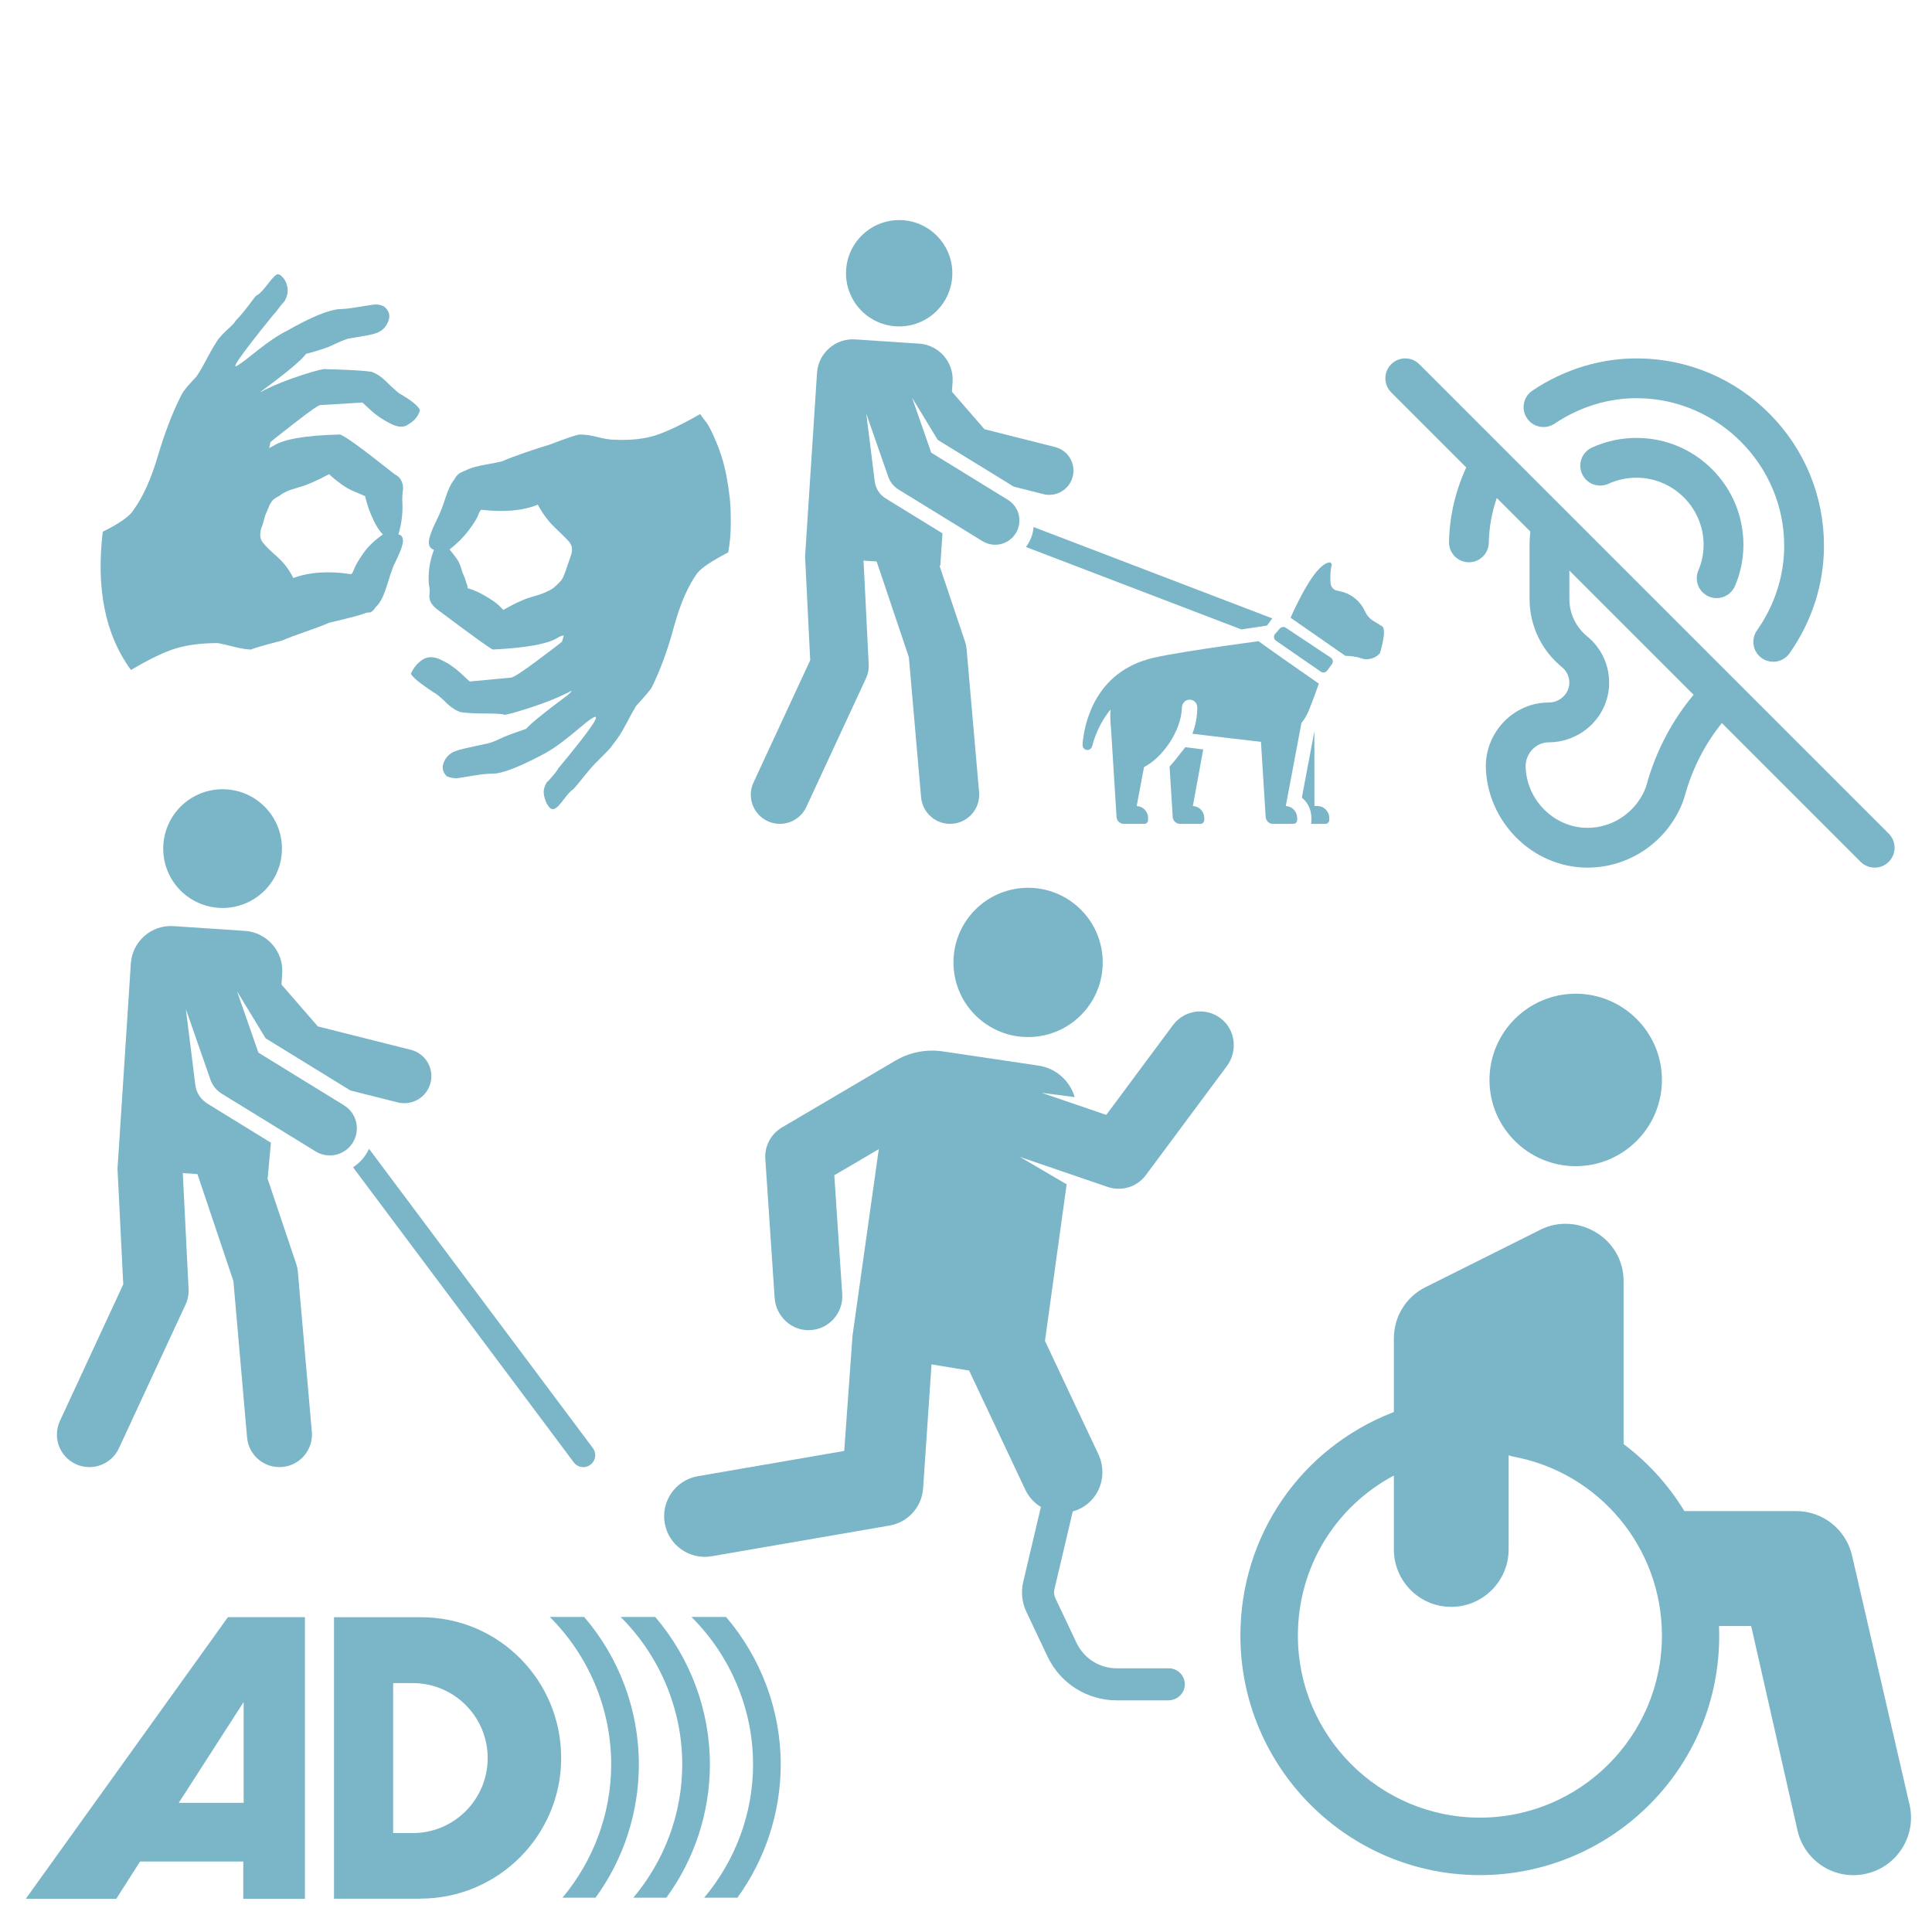
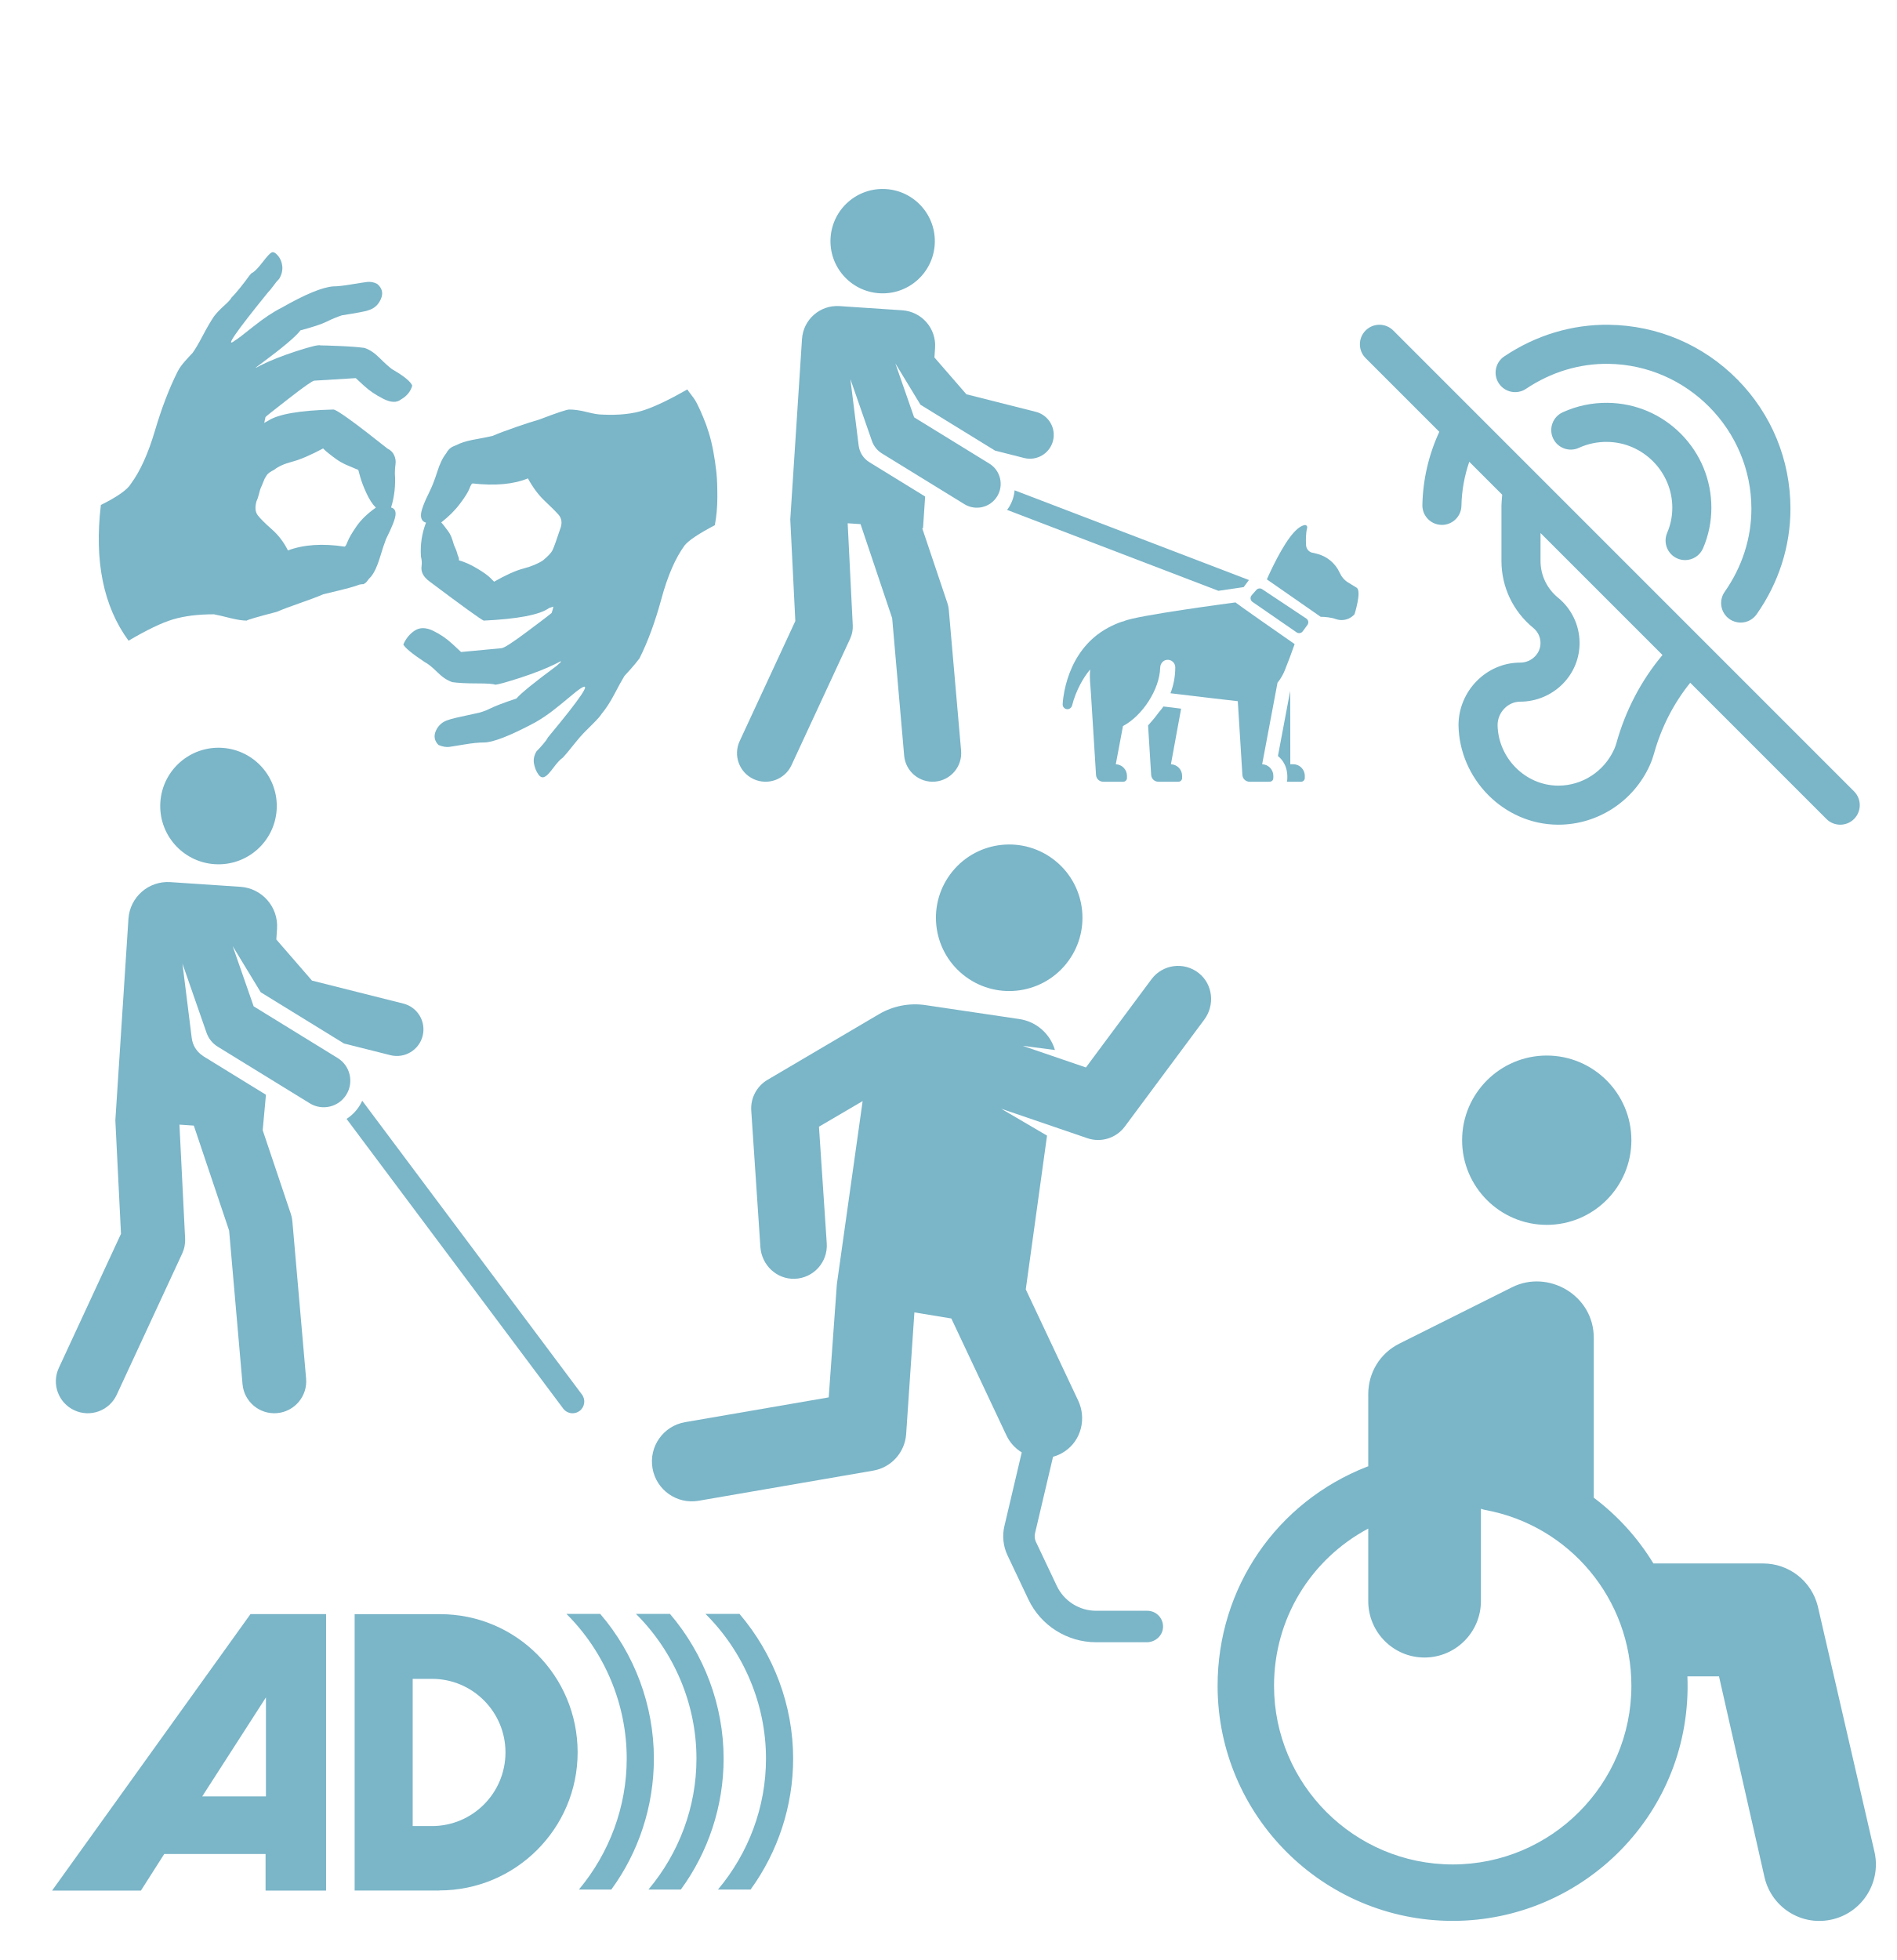
- <svg xmlns="http://www.w3.org/2000/svg" width="300mm" height="300mm" viewBox="0 0 300 300" version="1.1" id="svg8">
+ <svg xmlns="http://www.w3.org/2000/svg" width="300mm" height="310mm" viewBox="0 0 300 310" version="1.1" id="svg8">
  <defs id="defs2">
    </defs>
-   <g id="layer1" transform="translate(0,3)">
-     <g id="g3879" transform="matrix(0.1921144,0,0,0.1921144,116.5842,28.89449)" style="fill:#7ab5c8;fill-opacity:1">
+   <g id="layer1" transform="translate(0,13)">
+     <g id="g3879" transform="matrix(0.1921144,0,0,0.1921144,116.5842,14.60698)" style="fill:#7ab5c8;fill-opacity:1">
      <path id="path3861" d="m 457.95,485.47 h -2.37 l -0.076,-60.415 -10.103,53.644 c 8.861,7.224 7.625,17.615 7.733,18.126 0,1.048 -0.117,2.068 -0.328,3.054 h 11.662 c 1.687,0 3.054,-1.367 3.054,-3.054 v -1.782 c 0.001,-5.288 -4.285,-9.573 -9.572,-9.573 z" style="fill:#7ab5c8;fill-opacity:1" />
      <path id="path3863" d="m 417.213,339.626 c 1.526,-2.062 2.955,-3.99 4.302,-5.804 L 228.569,259.967 c -0.397,4.706 -1.865,9.393 -4.508,13.69 -0.521,0.847 -1.079,1.656 -1.665,2.435 l 174.02,66.611 z" style="fill:#7ab5c8;fill-opacity:1" />
      <g id="g3867" style="fill:#7ab5c8;fill-opacity:1">
        <path id="path3865" d="m 347.37,442.674 c -2.566,3.55 -5.614,7.275 -8.894,10.88 l 2.549,40.766 c 0.195,3.122 2.783,5.558 5.91,5.558 h 16.512 c 1.687,0 3.055,-1.367 3.055,-3.054 v -1.782 c 0,-5.166 -4.095,-9.364 -9.214,-9.554 l 8.388,-45.759 c 0,0 -9.971,-1.235 -14.538,-1.808 -1.17,1.681 -2.43,3.266 -3.768,4.753 z" style="fill:#7ab5c8;fill-opacity:1" />
      </g>
      <path id="path3869" d="m 510.446,340.287 -7.302,-4.47 c -3.046,-1.865 -5.382,-4.653 -6.848,-7.909 -3.534,-7.846 -10.538,-13.735 -19.09,-15.767 l -4.307,-1.023 c -2.487,-0.949 -4.174,-3.269 -4.332,-5.926 -0.134,-2.256 -0.185,-4.634 -0.085,-6.974 0.11,-2.593 0.405,-5.137 0.981,-7.409 0.326,-1.288 -0.831,-2.493 -2.134,-2.234 -3.969,0.789 -8.161,4.803 -12.104,10.081 -9.508,12.725 -18.938,34.632 -18.938,34.632 l 44.3,30.807 c 3.547,0 8.764,0.52 12.344,1.826 1.597,0.583 3.25,0.866 4.887,0.866 4.002,0 7.906,-1.69 10.65,-4.814 0,10e-4 5.833,-18.235 1.978,-21.686 z" style="fill:#7ab5c8;fill-opacity:1" />
      <path id="path3871" d="m 424.449,351.831 36.317,25.063 c 1.637,1.13 3.875,0.754 5.053,-0.849 l 3.87,-5.266 c 1.243,-1.692 0.821,-4.079 -0.927,-5.241 l -36.36,-24.175 c -1.536,-1.022 -3.592,-0.747 -4.806,0.642 l -3.827,4.378 c -1.446,1.654 -1.128,4.199 0.68,5.448 z" style="fill:#7ab5c8;fill-opacity:1" />
      <path id="path3873" d="m 214.206,264.947 c 5.674,-9.222 2.797,-21.298 -6.425,-26.971 l -61.941,-38.107 -15.477,-44.434 20.705,34.066 61.396,37.771 23.955,6.086 c 10.502,2.644 21.155,-3.729 23.797,-14.227 2.643,-10.5 -3.727,-21.155 -14.227,-23.797 l -57.128,-14.436 -26.299,-30.295 0.532,-7.951 c 1.07,-15.995 -11.03,-29.829 -27.025,-30.898 l -51.647,-3.453 c -15.995,-1.069 -29.828,11.03 -30.898,27.024 l -9.656,148.61 c 0,0 2.793,56.228 4.157,83.663 L 2.188,466.45 c -5.466,11.788 -0.341,25.774 11.447,31.24 11.787,5.465 25.774,0.341 31.24,-11.447 l 48.278,-104.12 c 1.605,-3.46 2.343,-7.259 2.154,-11.068 l -4.185,-83.96 10.606,0.709 26.032,77.413 9.88,113.175 c 1.125,12.887 12.478,22.524 25.483,21.391 12.944,-1.13 22.521,-12.539 21.391,-25.483 L 174.39,358.332 c -0.162,-1.856 -0.544,-3.687 -1.138,-5.453 l -20.741,-61.679 0.647,0.043 1.75,-26.175 c -12.978,-7.984 -31.921,-19.638 -45.955,-28.272 -5.006,-3.08 -8.066,-8.225 -8.771,-13.632 l -6.847,-54.833 17.773,51.027 c 1.485,4.263 4.396,7.884 8.241,10.249 l 67.886,41.765 c 9.182,5.649 21.272,2.838 26.971,-6.425 z" style="fill:#7ab5c8;fill-opacity:1" />
      <path id="path3875" d="M 117.057,97.712 C 140.735,99.295 161.212,81.384 162.796,57.706 164.379,34.029 146.468,13.551 122.791,11.968 99.114,10.385 78.636,28.296 77.053,51.973 75.469,75.651 93.38,96.128 117.057,97.712 Z" style="fill:#7ab5c8;fill-opacity:1" />
      <path id="path3877" d="m 451.053,408.16 c 2.878,-7.115 5.659,-14.673 8.095,-21.601 -49.285,-34.284 -48.669,-34.3 -48.669,-34.3 0,0 -82.815,10.85 -91.921,15.462 -4.153,0.858 -14.441,5.306 -21.928,11.163 -6.147,4.729 -11.289,10.487 -15.304,16.7 -0.002,0.003 -0.004,0.006 -0.006,0.009 -4.06,6.2 -7.002,12.859 -9.166,19.61 -2.052,6.452 -3.619,14.024 -4.004,20.815 -0.115,2.003 1.322,3.859 3.453,4.127 1.998,0.251 3.837,-1.162 4.328,-3.115 l 0.023,-0.092 c 1.458,-5.786 3.848,-11.886 6.76,-17.377 2.328,-4.368 5.02,-8.472 8.083,-12.125 -0.676,8.139 0.204,11.601 0.746,21.623 0.787,12.592 2.984,47.729 4.08,65.264 v 0.003 c 0.195,3.126 2.784,5.552 5.916,5.552 h 16.506 c 1.687,0 3.054,-1.368 3.054,-3.054 v -1.782 c 0,-5.166 -4.095,-9.364 -9.214,-9.554 0.738,-3.919 5.923,-31.45 5.923,-31.45 15.947,-8.442 30.181,-30.057 30.653,-48.171 0.081,-3.126 2.258,-5.909 5.358,-6.32 3.805,-0.505 7.053,2.442 7.053,6.147 0,7.625 -1.427,14.856 -3.966,21.344 17.898,2.235 55.44,6.531 55.44,6.531 l 3.798,60.754 c 0.195,3.12 2.78,5.556 5.906,5.558 18.211,0.012 16.961,0.073 17.705,-0.242 2.187,-0.925 1.865,-3.087 1.865,-4.602 -0.003,-5.059 -4.003,-9.355 -9.213,-9.549 0,0 0,0 -10e-4,0 l 12.639,-67.11 c 2.449,-3.038 4.488,-6.461 6.008,-10.218 z" style="fill:#7ab5c8;fill-opacity:1" />
    </g>
-     <g id="g4146" transform="matrix(0.09992727,0,0,0.09992727,10.74844,23.45722)" style="fill:#7ab5c8;fill-opacity:1">
+     <g id="g4146" transform="matrix(0.09992727,0,0,0.09992727,10.74844,10.75721)" style="fill:#7ab5c8;fill-opacity:1">
      <g id="g4114" style="fill:#7ab5c8;fill-opacity:1" transform="translate(38.52276,77.04552)">
        <g id="g4112" style="fill:#7ab5c8;fill-opacity:1">
          <g id="g4110" style="fill:#7ab5c8;fill-opacity:1">
            <path id="path4106" d="m 311.7,315.5 c 23.9,-18.6 37.1,-27.8 39.8,-27.8 l 65.6,-4 12.9,11.9 c 8.6,8 18.9,14.9 30.8,20.9 11.9,6 21.2,6.3 27.8,1 9.3,-5.3 15.3,-12.6 17.9,-21.9 -2.6,-6.6 -13.3,-15.3 -31.8,-25.9 -5.3,-4 -11.9,-9.9 -19.9,-17.9 -8,-8 -15.9,-13.3 -23.9,-15.9 -9.3,-1.3 -22.2,-2.3 -38.8,-3 -16.6,-0.7 -26.9,-1 -30.8,-1 -2.7,-1.3 -15.3,1.7 -37.8,9 -22.5,7.3 -41.8,14.9 -57.7,22.9 -9.3,5.3 -9.3,4.6 0,-2 35.8,-26.5 57,-44.4 63.7,-53.7 19.9,-5.3 33.8,-9.9 41.8,-13.9 8,-4 15.9,-7.3 23.9,-9.9 25.2,-4 39.1,-6.6 41.8,-8 9.3,-2.7 15.9,-8.6 19.9,-17.9 4,-9.3 2,-17.2 -6,-23.9 -5.3,-2.7 -10.6,-3.6 -15.9,-3 -5.3,0.7 -13.9,2 -25.9,4 -11.9,2 -21.2,3 -27.8,3 -17.2,1.3 -44.4,12.6 -81.6,33.8 -13.3,6.6 -28.2,16.6 -44.8,29.8 -16.6,13.3 -26.2,20.6 -28.8,21.9 -17.2,13.3 0,-11.9 51.7,-75.6 2.7,-2.7 5.6,-6.3 9,-10.9 3.3,-4.7 6.3,-8.3 9,-10.9 4,-6.6 5.6,-13.3 5,-19.9 -0.7,-6.6 -3,-12.3 -7,-16.9 -4,-4.7 -7.3,-6.3 -9.9,-5 -2.7,1.3 -7.3,6.3 -13.9,14.9 -6.6,8.6 -11.9,14.3 -15.9,16.9 -1.3,0 -3.6,2.3 -7,7 -3.4,4.7 -7.6,10.3 -12.9,16.9 -5.3,6.6 -9.9,11.9 -13.9,15.9 -1.3,2.7 -5.3,7 -11.9,12.9 -6.6,6 -11.9,11.6 -15.9,16.9 -5.3,8 -11.3,18.2 -17.9,30.8 -6.6,12.6 -11.9,21.5 -15.9,26.9 -2.7,2.7 -6.6,7 -11.9,12.9 -5.3,6 -9.3,11.6 -11.9,16.9 -13.3,26.5 -25.2,57.7 -35.8,93.5 C 88.5,403 75.9,430.9 61.3,450.7 56,460 40.1,471.3 13.6,484.5 3,573.3 17.6,645 57.4,699.3 c 29.2,-17.2 52.7,-28.5 70.6,-33.8 17.9,-5.3 39.5,-8 64.6,-8 6.6,1.3 15.3,3.3 25.9,6 10.6,2.6 19.2,4 25.9,4 1.3,-1.3 17.2,-6 47.7,-13.9 9.3,-4 21.5,-8.6 36.8,-13.9 15.3,-5.3 27.5,-9.9 36.8,-13.9 5.3,-1.3 13.6,-3.3 24.9,-6 11.3,-2.7 20.9,-5.3 28.8,-8 2.7,-1.3 6,-2 9.9,-2 2.7,-1.3 4.6,-3 6,-5 1.3,-2 3.3,-4.3 6,-7 5.3,-6.6 9.9,-16.6 13.9,-29.8 4,-13.3 7.3,-23.2 9.9,-29.8 9.3,-18.6 14.3,-31.2 14.9,-37.8 0.7,-6.6 -1.7,-10.6 -7,-11.9 5.3,-17.2 7.3,-35.1 6,-53.7 0,-5.3 0.3,-10.3 1,-14.9 0.7,-4.6 0,-9.3 -2,-13.9 -2,-4.6 -5.6,-8.3 -10.9,-10.9 -51.7,-41.1 -80.2,-61.7 -85.5,-61.7 -53,1.3 -87.5,7.3 -103.4,17.9 -3.2,1.6 -5.1,2.7 -5.9,3.3 0,0.3 0,0.5 0,0.7 -0.5,0 -0.5,-0.2 0,-0.7 0.2,-1.6 0.8,-4.7 1.9,-9.3 1,-1.3 13.6,-11.2 37.5,-29.8 z m -38.8,127.3 c 0.7,-1.3 1.7,-3 3,-5 1.3,-2 3,-3.6 5,-5 2,-1.3 4.3,-2.7 7,-4 6.6,-5.3 16.2,-9.6 28.8,-12.9 12.6,-3.3 28.8,-10.3 48.7,-20.9 l 2,2 c 1.3,1.3 3.6,3.3 7,6 3.3,2.7 7.3,5.6 11.9,9 4.6,3.3 9.9,6.3 15.9,9 6,2.6 12.3,5.3 18.9,8 l 3,10.9 c 2,7.3 5.3,15.9 9.9,25.9 4.6,10 9.6,17.6 14.9,22.9 -13.3,9.3 -23.5,19.2 -30.8,29.8 -7.3,10.6 -11.9,18.6 -13.9,23.9 -2,5.3 -3.6,8 -5,8 -34.5,-5.3 -64.3,-3.3 -89.5,6 -6.6,-13.3 -15.3,-24.5 -25.9,-33.8 -10.6,-9.3 -17.9,-16.6 -21.9,-21.9 -4,-5.3 -4.6,-12.6 -2,-21.9 1.3,-2.7 2.7,-6.6 4,-11.9 1.3,-5.3 2.3,-8.6 3,-9.9 0.7,-1.3 1.7,-3.6 3,-7 1.4,-3.5 2.4,-5.9 3,-7.2 z" style="fill:#7ab5c8;fill-opacity:1" />
            <path id="path4108" d="m 988,432.9 c -1.3,-11.9 -3,-23.2 -5,-33.8 -2,-10.6 -4.3,-20.2 -7,-28.8 -2.6,-8.6 -5.6,-16.9 -9,-24.9 -3.3,-8 -6.3,-14.6 -9,-19.9 -2.6,-5.3 -5.3,-9.6 -8,-12.9 -2.6,-3.3 -4.6,-6 -6,-8 l -2,-3 c -27.8,15.9 -50.7,26.9 -68.6,32.8 -17.9,6 -40.1,8.3 -66.6,7 -5.3,0 -13.3,-1.3 -23.9,-4 -10.6,-2.7 -19.9,-4 -27.8,-4 -4,0 -19.9,5.3 -47.7,15.9 -9.3,2.7 -21.5,6.6 -36.8,11.9 -15.3,5.3 -27.5,9.9 -36.8,13.9 -5.3,1.3 -13.6,3 -24.9,5 -11.3,2 -20.2,4.3 -26.9,7 -2.6,1.3 -5.6,2.7 -9,4 -3.3,1.3 -6,3 -8,5 -2,2 -3.6,4.3 -5,7 -5.3,6.6 -9.9,16.2 -13.9,28.8 -4,12.6 -8,22.9 -11.9,30.8 -9.3,18.6 -13.9,31.2 -13.9,37.8 0,6.6 2.7,10.6 8,11.9 -6.6,17.2 -9.3,35.1 -8,53.7 1.3,5.3 1.7,10.3 1,14.9 -0.7,4.6 0,9 2,12.9 2,4 5.6,8 10.9,11.9 53,39.8 81.6,60.3 85.5,61.7 54.4,-2.6 88.8,-9.3 103.4,-19.9 l 6,-2 c 1.3,-1.3 0.7,2 -2,9.9 -1.3,1.3 -13.9,10.9 -37.8,28.8 -23.9,17.9 -37.8,26.9 -41.8,26.9 l -63.7,6 -13.9,-12.9 c -9.3,-8.6 -19.6,-15.6 -30.8,-20.9 -11.3,-5.3 -20.9,-5.3 -28.8,0 -8,5.3 -13.9,12.6 -17.9,21.9 2.7,5.3 13.9,14.6 33.8,27.8 5.3,2.7 11.9,8 19.9,15.9 8,8 15.9,13.3 23.9,15.9 9.3,1.3 22.2,2 38.8,2 16.6,0 26.2,0.7 28.8,2 4,0 17.2,-3.6 39.8,-10.9 22.5,-7.3 41.8,-14.9 57.7,-22.9 9.3,-5.3 9.3,-4 0,4 -35.8,26.5 -57,43.8 -63.6,51.7 -19.9,6.6 -33.8,11.9 -41.8,15.9 -8,4 -15.9,6.6 -23.9,8 -25.2,5.3 -39.1,8.6 -41.8,9.9 -9.3,2.7 -15.9,8.3 -19.9,16.9 -4,8.6 -2.6,16.2 4,22.9 6.6,2.7 12.3,3.6 16.9,3 4.6,-0.7 12.9,-2 24.9,-4 11.9,-2 21.9,-3 29.8,-3 14.6,0 41.8,-10.6 81.5,-31.8 9.3,-5.3 18.2,-11.3 26.9,-17.9 8.6,-6.6 17.2,-13.6 25.9,-20.9 8.6,-7.3 14.9,-12.3 18.9,-14.9 18.6,-11.9 1.3,13.9 -51.7,77.6 -1.3,2.7 -3.7,6 -7,9.9 -3.3,4 -7,8 -10.9,11.9 -4,6.6 -5.3,13.3 -4,19.9 1.3,6.6 3.6,12.3 7,16.9 3.3,4.7 7,5.6 10.9,3 2.7,-1.3 7,-6 12.9,-13.9 6,-8 10.9,-13.3 14.9,-15.9 1.3,-1.3 3.6,-4 7,-8 3.3,-4 7.6,-9.3 12.9,-15.9 5.3,-6.6 9.9,-11.9 13.9,-15.9 l 14.9,-14.9 c 6,-6 10.3,-10.9 12.9,-14.9 6.6,-8 13.3,-18.2 19.9,-30.8 6.6,-12.6 11.9,-22.2 15.9,-28.8 1.3,-1.3 4.6,-5 9.9,-10.9 5.3,-6 9.9,-11.6 13.9,-16.9 13.3,-26.5 24.9,-58 34.8,-94.5 9.9,-36.5 22.2,-64.6 36.8,-84.5 6.6,-8 22.5,-18.6 47.7,-31.8 2.7,-14.6 4,-29.2 4,-43.8 0,-14.6 -0.2,-27.9 -1.5,-39.8 z m -246.6,87.5 c -6.6,19.9 -10.9,31.8 -12.9,35.8 -2,4 -7,9.3 -14.9,15.9 -8,5.3 -18.2,9.6 -30.8,12.9 -12.6,3.3 -28.2,10.3 -46.7,20.9 l -6,-6 c -4,-4 -10.9,-9 -20.9,-14.9 -9.9,-6 -19.6,-10.3 -28.8,-12.9 v -2 c 0,-1.3 -0.3,-2.6 -1,-4 -0.7,-1.3 -1.3,-3.3 -2,-6 -0.7,-2.6 -1.7,-5.3 -3,-8 -1.3,-2.6 -2.3,-5.3 -3,-8 -0.7,-2.7 -1.7,-5.6 -3,-9 -1.3,-3.3 -3,-6.3 -5,-9 l -6,-8 c -2,-2.6 -3.6,-4.6 -5,-6 11.9,-9.3 21.9,-19.2 29.8,-29.8 8,-10.6 12.9,-18.6 14.9,-23.9 2,-5.3 3.6,-8 5,-8 35.8,4 65,1.3 87.5,-8 8,14.6 16.9,26.5 26.8,35.8 9.9,9.3 17.2,16.6 21.9,21.9 4.7,5.7 5.7,12.3 3.1,20.3 z" style="fill:#7ab5c8;fill-opacity:1" />
          </g>
        </g>
      </g>
      <g id="g4116" style="fill:#7ab5c8;fill-opacity:1" />
      <g id="g4118" style="fill:#7ab5c8;fill-opacity:1" />
      <g id="g4120" style="fill:#7ab5c8;fill-opacity:1" />
      <g id="g4122" style="fill:#7ab5c8;fill-opacity:1" />
      <g id="g4124" style="fill:#7ab5c8;fill-opacity:1" />
      <g id="g4126" style="fill:#7ab5c8;fill-opacity:1" />
      <g id="g4128" style="fill:#7ab5c8;fill-opacity:1" />
      <g id="g4130" style="fill:#7ab5c8;fill-opacity:1" />
      <g id="g4132" style="fill:#7ab5c8;fill-opacity:1" />
      <g id="g4134" style="fill:#7ab5c8;fill-opacity:1" />
      <g id="g4136" style="fill:#7ab5c8;fill-opacity:1" />
      <g id="g4138" style="fill:#7ab5c8;fill-opacity:1" />
      <g id="g4140" style="fill:#7ab5c8;fill-opacity:1" />
      <g id="g4142" style="fill:#7ab5c8;fill-opacity:1" />
      <g id="g4144" style="fill:#7ab5c8;fill-opacity:1" />
    </g>
-     <path id="path4175" d="m 230.717,115.972 c 0,0 0,-0.002 0,-0.006 z m 10.677,-53.186 c 3.951,-2.648 8.458,-4.016 13.036,-3.953 12.472,0.169 22.618,10.449 22.618,22.916 0,4.661 -1.462,9.206 -4.227,13.144 -0.98,1.396 -0.643,3.323 0.753,4.303 0.54,0.379 1.159,0.561 1.772,0.561 0.972,0 1.929,-0.458 2.531,-1.314 3.499,-4.983 5.348,-10.756 5.348,-16.694 0,-7.702 -2.982,-14.962 -8.396,-20.442 -5.409,-5.474 -12.624,-8.546 -20.316,-8.651 -5.834,-0.08 -11.562,1.65 -16.559,4.999 -1.417,0.95 -1.796,2.869 -0.846,4.285 0.95,1.417 2.869,1.795 4.285,0.846 z m 51.892,68.034 c -0.603,0.603 -1.393,0.905 -2.184,0.905 -0.791,0 -1.581,-0.302 -2.184,-0.905 L 267.372,109.274 c -2.615,3.236 -4.576,7.056 -5.729,11.2 -0.176,0.632 -0.398,1.248 -0.66,1.833 -2.572,5.729 -8.245,9.417 -14.472,9.417 -0.033,0 -0.064,0 -0.097,-3.2e-4 -8.536,-0.052 -15.568,-7.224 -15.698,-15.752 0.015,-5.379 4.384,-9.884 9.762,-9.884 0.885,0 1.713,-0.347 2.332,-0.978 0.581,-0.593 0.893,-1.364 0.878,-2.172 -0.017,-0.907 -0.432,-1.757 -1.137,-2.333 -3.203,-2.617 -5.04,-6.476 -5.04,-10.589 v -8.792 c 0,-0.021 0.052,-1.151 0.117,-1.692 l -5.209,-5.209 c -0.77,2.235 -1.194,4.588 -1.241,6.958 -0.033,1.685 -1.41,3.027 -3.087,3.027 -0.021,0 -0.042,-1.35e-4 -0.062,-5.72e-4 -1.705,-0.034 -3.061,-1.444 -3.027,-3.15 0.079,-3.996 1.001,-7.954 2.677,-11.575 L 216.023,57.926 c -1.206,-1.206 -1.206,-3.162 0,-4.368 1.206,-1.206 3.162,-1.206 4.368,0 l 72.894,72.894 c 1.206,1.206 1.206,3.162 0,4.368 z M 262.983,104.885 243.69,85.592 v 4.424 c 0,2.25 1.01,4.366 2.771,5.805 2.112,1.725 3.353,4.276 3.405,6.999 0.047,2.48 -0.892,4.83 -2.644,6.616 -1.764,1.798 -4.222,2.83 -6.742,2.83 -1.981,0 -3.579,1.725 -3.584,3.706 0.093,5.183 4.365,9.543 9.558,9.575 0.019,0 0.04,1.5e-4 0.059,1.5e-4 3.797,0 7.26,-2.259 8.836,-5.769 0.136,-0.303 0.252,-0.625 0.345,-0.959 1.439,-5.174 3.938,-9.937 7.291,-13.934 z m -32.266,11.083 c -1.7e-4,-0.002 -1.7e-4,-0.006 0,0 z m 38.685,-27.967 c 0.872,-2.033 1.314,-4.189 1.314,-6.407 0,-4.393 -1.701,-8.533 -4.789,-11.659 -3.084,-3.122 -7.199,-4.874 -11.586,-4.933 -2.487,-0.032 -4.894,0.47 -7.147,1.499 -1.552,0.708 -2.236,2.54 -1.528,4.092 0.708,1.552 2.54,2.236 4.092,1.528 1.416,-0.646 2.932,-0.963 4.498,-0.942 5.669,0.077 10.281,4.749 10.281,10.415 0,1.377 -0.274,2.713 -0.814,3.973 -0.672,1.568 0.054,3.384 1.622,4.056 0.397,0.17 0.81,0.251 1.216,0.251 1.198,-1.46e-4 2.338,-0.702 2.84,-1.873 z" style="fill:#7ab5c8;fill-opacity:1;stroke-width:0.154" />
-     <g id="g4255" transform="matrix(0.2673268,0,0,0.2673268,176.2391,151.3041)" style="fill:#7ab5c8;fill-opacity:1">
+     <path id="path4175" d="m 230.717,101.684 c 0,0 0,-0.002 0,-0.006 z m 10.677,-53.186 c 3.951,-2.648 8.458,-4.016 13.036,-3.953 12.472,0.169 22.618,10.449 22.618,22.916 0,4.661 -1.462,9.206 -4.227,13.144 -0.98,1.396 -0.643,3.323 0.753,4.303 0.54,0.379 1.159,0.561 1.772,0.561 0.972,0 1.929,-0.458 2.531,-1.314 3.499,-4.983 5.348,-10.756 5.348,-16.694 0,-7.702 -2.982,-14.962 -8.396,-20.442 -5.409,-5.474 -12.624,-8.546 -20.316,-8.651 -5.834,-0.08 -11.562,1.65 -16.559,4.999 -1.417,0.95 -1.796,2.869 -0.846,4.285 0.95,1.417 2.869,1.795 4.285,0.846 z m 51.892,68.034 c -0.603,0.603 -1.393,0.905 -2.184,0.905 -0.791,0 -1.581,-0.302 -2.184,-0.905 L 267.372,94.986 c -2.615,3.236 -4.576,7.056 -5.729,11.2 -0.176,0.632 -0.398,1.248 -0.66,1.833 -2.572,5.729 -8.245,9.417 -14.472,9.417 -0.033,0 -0.064,0 -0.097,-3.2e-4 -8.536,-0.052 -15.568,-7.224 -15.698,-15.752 0.015,-5.379 4.384,-9.884 9.762,-9.884 0.885,0 1.713,-0.347 2.332,-0.978 0.581,-0.593 0.893,-1.364 0.878,-2.172 -0.017,-0.907 -0.432,-1.757 -1.137,-2.333 -3.203,-2.617 -5.04,-6.476 -5.04,-10.589 v -8.792 c 0,-0.021 0.052,-1.151 0.117,-1.692 l -5.209,-5.209 c -0.77,2.235 -1.194,4.588 -1.241,6.958 -0.033,1.685 -1.41,3.027 -3.087,3.027 -0.021,0 -0.042,-1.35e-4 -0.062,-5.72e-4 -1.705,-0.034 -3.061,-1.444 -3.027,-3.15 0.079,-3.996 1.001,-7.954 2.677,-11.575 L 216.023,43.638 c -1.206,-1.206 -1.206,-3.162 0,-4.368 1.206,-1.206 3.162,-1.206 4.368,0 l 72.894,72.894 c 1.206,1.206 1.206,3.162 0,4.368 z M 262.983,90.598 243.69,71.304 v 4.424 c 0,2.25 1.01,4.366 2.771,5.805 2.112,1.725 3.353,4.276 3.405,6.999 0.047,2.48 -0.892,4.83 -2.644,6.616 -1.764,1.798 -4.222,2.83 -6.742,2.83 -1.981,0 -3.579,1.725 -3.584,3.706 0.093,5.183 4.365,9.543 9.558,9.575 0.019,0 0.04,1.5e-4 0.059,1.5e-4 3.797,0 7.26,-2.259 8.836,-5.769 0.136,-0.303 0.252,-0.625 0.345,-0.959 1.439,-5.174 3.938,-9.937 7.291,-13.934 z m -32.266,11.082 c -1.7e-4,-0.002 -1.7e-4,-0.006 0,0 z m 38.685,-27.967 c 0.872,-2.033 1.314,-4.189 1.314,-6.407 0,-4.393 -1.701,-8.533 -4.789,-11.659 -3.084,-3.122 -7.199,-4.874 -11.586,-4.933 -2.487,-0.032 -4.894,0.47 -7.147,1.499 -1.552,0.708 -2.236,2.54 -1.528,4.092 0.708,1.552 2.54,2.236 4.092,1.528 1.416,-0.646 2.932,-0.963 4.498,-0.942 5.669,0.077 10.281,4.749 10.281,10.415 0,1.377 -0.274,2.713 -0.814,3.973 -0.672,1.568 0.054,3.384 1.622,4.056 0.397,0.17 0.81,0.251 1.216,0.251 1.198,-1.46e-4 2.338,-0.702 2.84,-1.873 z" style="fill:#7ab5c8;fill-opacity:1;stroke-width:0.154" />
+     <g id="g4255" transform="matrix(0.2673268,0,0,0.2673268,176.2391,153.9499)" style="fill:#7ab5c8;fill-opacity:1">
      <g id="g4189" style="fill:#7ab5c8;fill-opacity:1">
        <g id="g4187" style="fill:#7ab5c8;fill-opacity:1">
          <path id="path4185" d="M 449.771,470.475 416.382,325.79 C 412.66,310.9 399.335,300.503 383.988,300.503 h -64.876 c -9.178,-15.069 -21.144,-28.282 -35.291,-38.91 v -94.647 c 0,-25.164 -26.951,-40.553 -48.323,-29.868 l -66.778,33.389 c -11.385,5.69 -18.344,17.135 -18.344,29.868 v 42.705 c -0.207,0.071 -0.417,0.094 -0.622,0.174 -53.773,21.003 -88.521,71.886 -88.521,129.632 0,76.713 62.409,139.122 139.122,139.122 77.23,0 142.093,-63.95 138.875,-144.687 h 18.691 l 27.063,119.4 c 4.459,17.802 22.381,28.848 40.498,24.292 17.85,-4.462 28.746,-22.629 24.289,-40.498 z m -249.418,8.104 c -58.301,0 -105.732,-47.432 -105.732,-105.732 0,-39.568 21.583,-74.727 55.754,-92.997 v 42.913 c 0,18.412 14.866,33.389 33.278,33.389 18.412,0 33.389,-14.977 33.389,-33.389 v -54.647 c 0.826,0.292 1.658,0.574 2.549,0.738 50.116,9.205 86.495,52.942 86.495,103.994 -0.001,58.299 -47.432,105.731 -105.733,105.731 z" style="fill:#7ab5c8;fill-opacity:1" />
        </g>
      </g>
      <g id="g4195" style="fill:#7ab5c8;fill-opacity:1">
        <g id="g4193" style="fill:#7ab5c8;fill-opacity:1">
          <path id="path4191" d="m 256.002,0 c -27.617,0 -50.084,22.466 -50.084,50.084 0,27.618 22.466,50.084 50.084,50.084 27.618,0 50.084,-22.466 50.084,-50.084 C 306.086,22.466 283.619,0 256.002,0 Z" style="fill:#7ab5c8;fill-opacity:1" />
        </g>
      </g>
-       <g id="g4197" style="fill:#7ab5c8;fill-opacity:1">
- </g>
-       <g id="g4199" style="fill:#7ab5c8;fill-opacity:1">
- </g>
-       <g id="g4201" style="fill:#7ab5c8;fill-opacity:1">
- </g>
-       <g id="g4203" style="fill:#7ab5c8;fill-opacity:1">
- </g>
-       <g id="g4205" style="fill:#7ab5c8;fill-opacity:1">
- </g>
-       <g id="g4207" style="fill:#7ab5c8;fill-opacity:1">
- </g>
-       <g id="g4209" style="fill:#7ab5c8;fill-opacity:1">
- </g>
-       <g id="g4211" style="fill:#7ab5c8;fill-opacity:1">
- </g>
-       <g id="g4213" style="fill:#7ab5c8;fill-opacity:1">
- </g>
-       <g id="g4215" style="fill:#7ab5c8;fill-opacity:1">
- </g>
-       <g id="g4217" style="fill:#7ab5c8;fill-opacity:1">
- </g>
-       <g id="g4219" style="fill:#7ab5c8;fill-opacity:1">
- </g>
-       <g id="g4221" style="fill:#7ab5c8;fill-opacity:1">
- </g>
-       <g id="g4223" style="fill:#7ab5c8;fill-opacity:1">
- </g>
-       <g id="g4225" style="fill:#7ab5c8;fill-opacity:1">
- </g>
+       <g id="g4197" style="fill:#7ab5c8;fill-opacity:1" />
+       <g id="g4199" style="fill:#7ab5c8;fill-opacity:1" />
+       <g id="g4201" style="fill:#7ab5c8;fill-opacity:1" />
+       <g id="g4203" style="fill:#7ab5c8;fill-opacity:1" />
+       <g id="g4205" style="fill:#7ab5c8;fill-opacity:1" />
+       <g id="g4207" style="fill:#7ab5c8;fill-opacity:1" />
+       <g id="g4209" style="fill:#7ab5c8;fill-opacity:1" />
+       <g id="g4211" style="fill:#7ab5c8;fill-opacity:1" />
+       <g id="g4213" style="fill:#7ab5c8;fill-opacity:1" />
+       <g id="g4215" style="fill:#7ab5c8;fill-opacity:1" />
+       <g id="g4217" style="fill:#7ab5c8;fill-opacity:1" />
+       <g id="g4219" style="fill:#7ab5c8;fill-opacity:1" />
+       <g id="g4221" style="fill:#7ab5c8;fill-opacity:1" />
+       <g id="g4223" style="fill:#7ab5c8;fill-opacity:1" />
+       <g id="g4225" style="fill:#7ab5c8;fill-opacity:1" />
    </g>
-     <g id="g4305" transform="matrix(0.2464679,0,0,0.2464679,84.25722,134.8377)" style="fill:#7ab5c8;fill-opacity:1">
+     <g id="g4305" transform="matrix(0.2464679,0,0,0.2464679,84.25722,120.5501)" style="fill:#7ab5c8;fill-opacity:1">
      <circle id="ellipse4301" transform="matrix(0.632,-0.775,0.775,0.632,76.156,254.358)" cy="47.026" cx="305.788" r="47.02" style="fill:#7ab5c8;fill-opacity:1" />
      <path id="path4303" d="m 380.049,181.091 51.025,-68.666 c 6.895,-9.279 5.554,-22.543 -3.472,-29.766 -9.478,-7.584 -23.274,-5.743 -30.453,3.92 l -42.045,56.58 -40.641,-13.897 20.756,2.691 c -3.032,-10.244 -11.788,-18.305 -23.057,-19.892 l -60.024,-8.908 c -10.335,-1.534 -20.884,0.522 -29.888,5.824 l -71.452,42.083 c -6.979,4.092 -11.042,11.782 -10.489,19.854 l 5.867,87.495 c 0.791,11.535 10.435,20.745 21.991,20.364 12.132,-0.4 21.415,-10.766 20.592,-22.773 l -4.998,-74.83 28.037,-16.438 -16.544,117.453 -5.231,72.685 -92.225,15.91 c -13.927,2.402 -23.269,15.639 -20.866,29.566 2.402,13.926 15.638,23.269 29.566,20.866 l 112.047,-19.33 c 11.633,-2.006 20.382,-11.71 21.18,-23.487 l 5.286,-78.057 23.705,3.892 35.351,74.992 c 2.223,4.717 5.705,8.431 9.852,10.948 l -11.138,47.279 c -1.48,6.282 -0.773,12.952 1.99,18.783 l 13.382,28.241 c 7.965,16.81 24.903,27.527 43.506,27.527 h 32.502 c 5.376,0 10.071,-4.057 10.418,-9.422 0.38,-5.879 -4.276,-10.766 -10.072,-10.766 H 361.66 c -10.802,0 -20.638,-6.223 -25.263,-15.985 l -13.382,-28.24 c -0.811,-1.711 -1.018,-3.668 -0.585,-5.511 l 11.565,-49.089 c 2.62,-0.723 5.192,-1.874 7.62,-3.522 10.501,-7.126 13.928,-21.065 8.517,-32.545 l -33.641,-71.365 13.651,-98.666 -29.479,-17.274 55.373,18.935 c 8.826,3.017 18.515,-0.06 24.013,-7.459 z" style="fill:#7ab5c8;fill-opacity:1" />
    </g>
-     <g id="g4323" transform="matrix(0.2057893,0,0,0.2057893,-2.000128,119.5518)" style="fill:#7ab5c8;fill-opacity:1">
+     <g id="g4323" transform="matrix(0.2057893,0,0,0.2057893,-2.000128,105.2642)" style="fill:#7ab5c8;fill-opacity:1">
      <path id="path4317" d="M 457.049,497.108 288.155,271.301 c -0.559,1.231 -1.192,2.444 -1.919,3.626 -2.647,4.303 -6.136,7.773 -10.123,10.328 L 442.634,507.89 c 1.768,2.363 4.474,3.61 7.214,3.61 1.875,0 3.767,-0.584 5.384,-1.793 3.981,-2.978 4.794,-8.618 1.817,-12.599 z" style="fill:#7ab5c8;fill-opacity:1" />
      <path id="path4319" d="m 269.265,238.471 -64.573,-39.726 -16.135,-46.323 21.584,35.514 64.004,39.376 35.652,8.973 c 10.923,2.752 22.049,-3.867 24.808,-14.831 2.755,-10.946 -3.885,-22.053 -14.832,-24.809 l -70.235,-17.677 -27.417,-31.582 0.554,-8.289 c 1.115,-16.674 -11.498,-31.096 -28.173,-32.21 l -53.841,-3.6 c -16.674,-1.115 -31.095,11.499 -32.21,28.173 L 98.388,286.383 c 0,0 2.921,58.825 4.333,87.217 L 54.939,476.651 c -5.698,12.288 -0.355,26.869 11.933,32.566 12.286,5.698 26.869,0.356 32.567,-11.933 L 149.768,388.74 c 1.673,-3.607 2.443,-7.566 2.245,-11.538 l -4.363,-87.527 11.056,0.739 27.138,80.702 10.299,117.982 c 1.179,13.506 13.086,23.481 26.565,22.3 13.494,-1.178 23.478,-13.071 22.3,-26.565 L 234.454,363.937 c -0.169,-1.935 -0.567,-3.843 -1.187,-5.685 l -21.622,-64.299 2.499,-27.241 -43.39,-26.694 c -1.834,-1.611 -12.093,-4.963 -13.662,-16.991 l -7.138,-57.162 18.528,53.195 c 1.548,4.444 4.583,8.219 8.591,10.685 l 70.771,43.539 c 9.572,5.888 22.176,2.958 28.117,-6.698 5.917,-9.612 2.918,-22.2 -6.696,-28.115 z" style="fill:#7ab5c8;fill-opacity:1" />
      <path id="path4321" d="m 174.688,89.488 c 24.683,1.651 46.031,-17.021 47.682,-41.705 1.65,-24.684 -17.021,-46.031 -41.705,-47.682 -24.683,-1.65 -46.031,17.021 -47.682,41.705 -1.651,24.684 17.021,46.031 41.705,47.682 z" style="fill:#7ab5c8;fill-opacity:1" />
    </g>
-     <g id="g6669" style="fill:#7ab5c8;fill-opacity:1" transform="matrix(1.000494,0,0,1.000494,137.4905,292.0906)">
+     <g id="g6669" style="fill:#7ab5c8;fill-opacity:1" transform="matrix(1.000494,0,0,1.000494,141.7239,286.2697)">
      <path d="m -73.363,-33.722 c 6.44,0 11.629,5.223 11.629,11.629 0,6.423 -5.189,11.645 -11.629,11.645 h -3.042 v -23.274 z m 1.183,33.449 c 12.051,0 21.854,-9.786 21.854,-21.82 0,-12.085 -9.702,-21.854 -21.753,-21.854 h -0.135 -13.369 v 43.692 h 13.403" style="fill:#7ab5c8;fill-opacity:1;fill-rule:nonzero;stroke:none;stroke-width:16.902" id="path3642-7" />
      <path id="path3646-5" d="m -102.049,-43.958 -31.37,43.708 h 14.046 l 3.685,-5.781 h 16.023 v 5.781 h 9.566 V -43.958 Z m 2.442,13.17 v 15.651 h -10.074 z" style="fill:#7ab5c8;fill-opacity:1;fill-rule:nonzero;stroke:none;stroke-width:16.902" />
      <path d="m -24.736,-43.99 h -1.386 -2.603 -1.386 c 6.068,6.034 9.567,14.299 9.567,22.885 0,7.623 -2.738,14.908 -7.589,20.688 h 1.386 2.366 1.403 c 4.31,-5.933 6.727,-13.2 6.727,-20.688 0,-8.434 -3.076,-16.547 -8.485,-22.885" style="fill:#7ab5c8;fill-opacity:1;fill-rule:nonzero;stroke:none;stroke-width:16.902" id="path3654-5" />
      <path d="m -35.729,-43.99 h -1.386 -2.603 -1.386 c 6.068,6.034 9.567,14.299 9.567,22.885 0,7.623 -2.738,14.908 -7.589,20.688 h 1.386 2.366 1.369 c 4.344,-5.933 6.761,-13.2 6.761,-20.688 0,-8.434 -3.076,-16.547 -8.485,-22.885" style="fill:#7ab5c8;fill-opacity:1;fill-rule:nonzero;stroke:none;stroke-width:16.902" id="path3658-6" />
      <path d="m -46.756,-43.99 h -1.352 -2.637 -1.352 c 6.068,6.034 9.533,14.299 9.533,22.885 0,7.623 -2.738,14.908 -7.555,20.688 h 1.386 2.332 1.403 c 4.344,-5.933 6.727,-13.2 6.727,-20.688 0,-8.434 -3.042,-16.547 -8.485,-22.885" style="fill:#7ab5c8;fill-opacity:1;fill-rule:nonzero;stroke:none;stroke-width:16.902" id="path3662-2" />
    </g>
  </g>
</svg>
